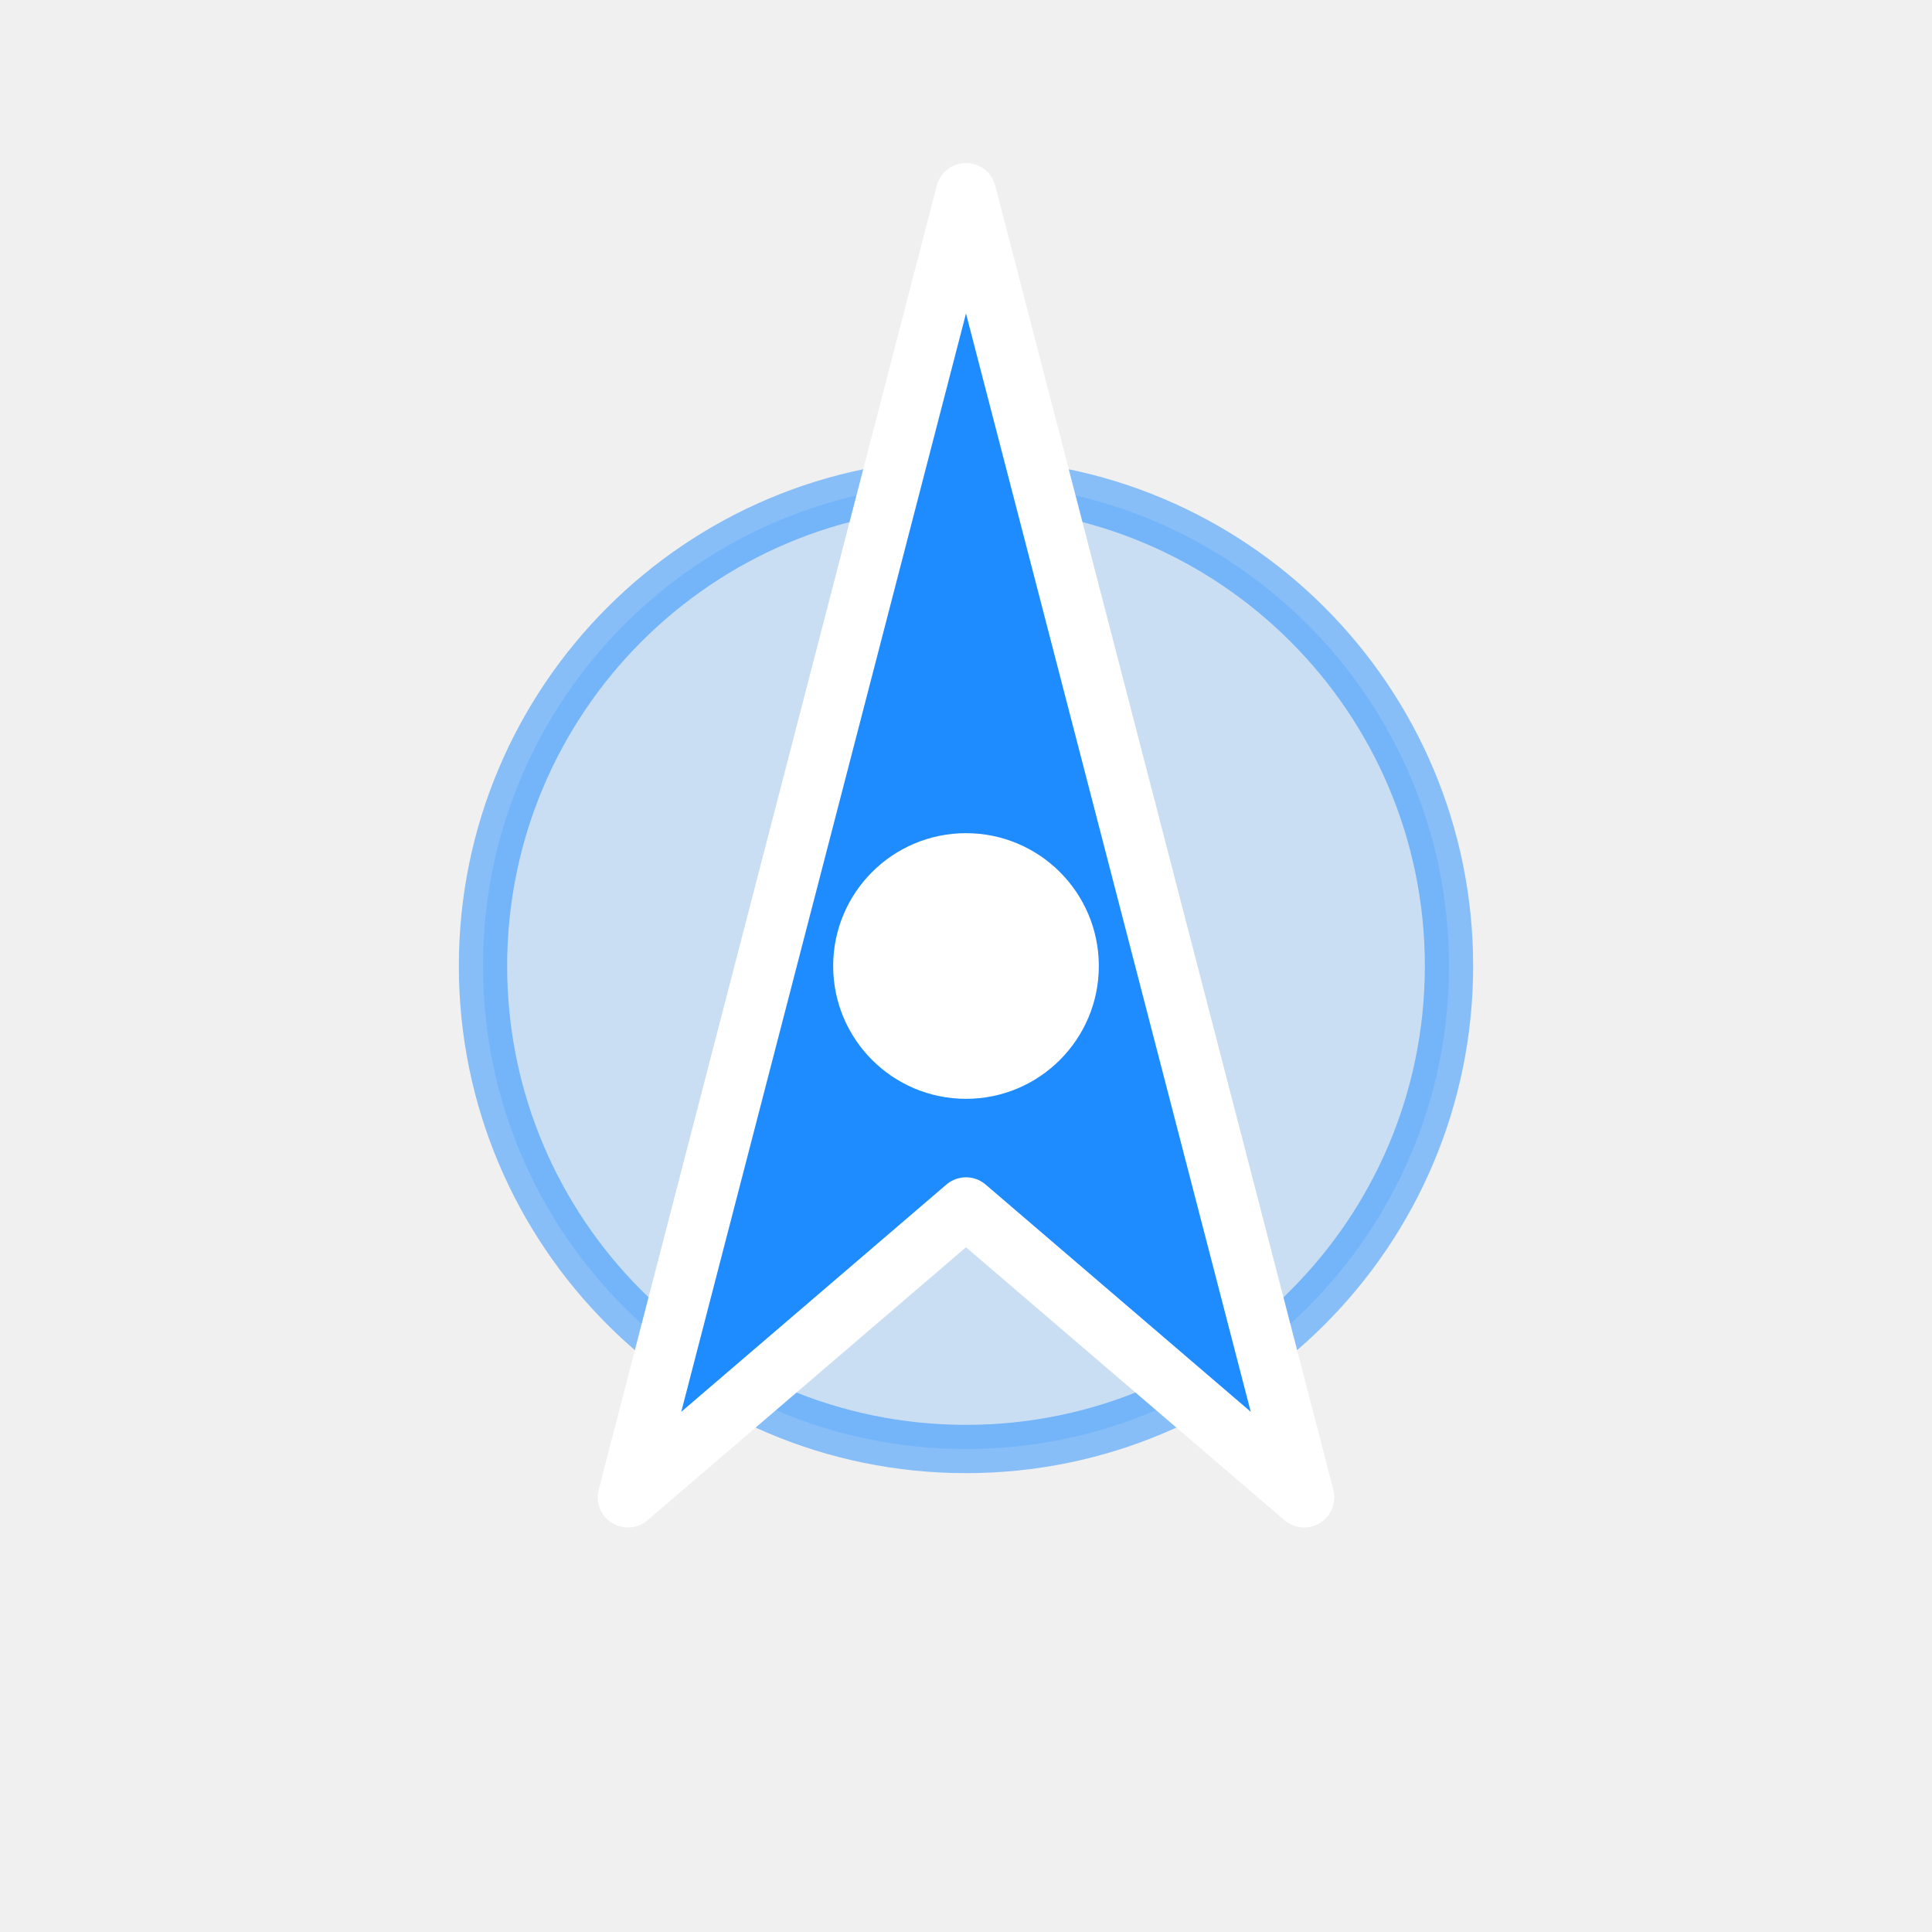
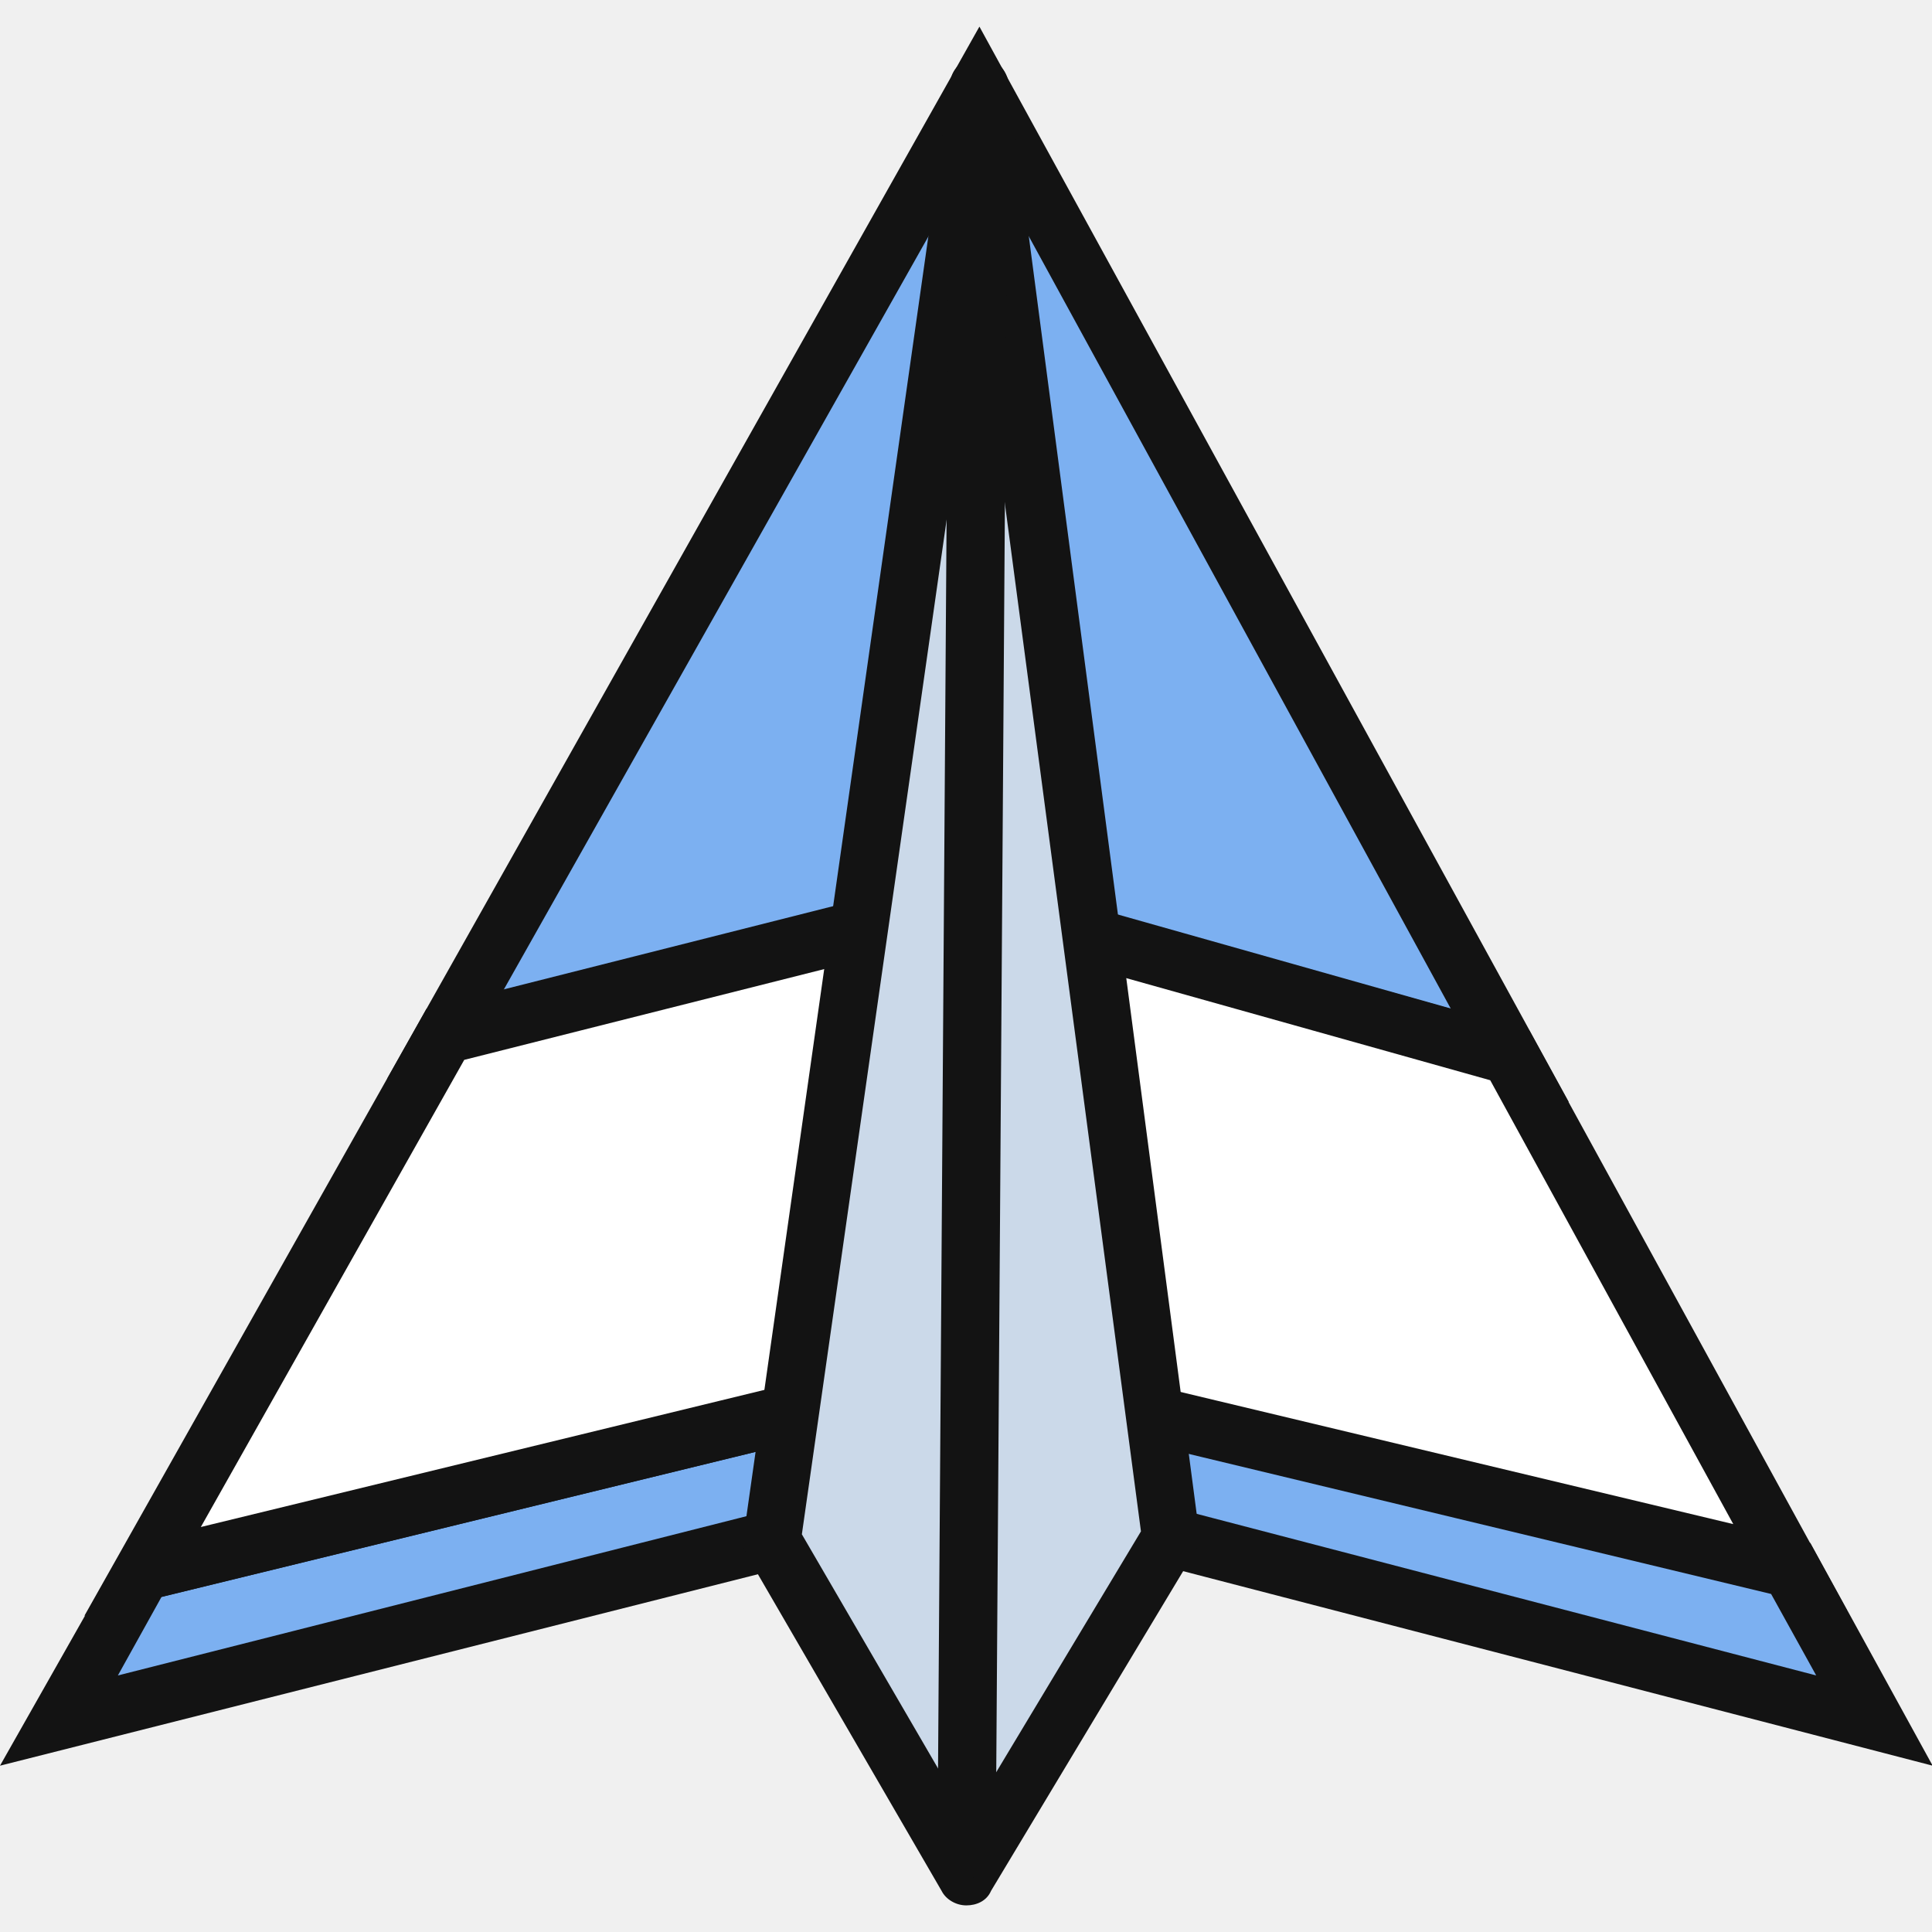
- <svg xmlns="http://www.w3.org/2000/svg" width="80" height="80" viewBox="0 0 80 80">
-   <circle cx="40" cy="40" r="20" fill="rgba(30,140,255,0.18)" stroke="rgba(30,140,255,0.5)" stroke-width="2" />
-   <polygon points="40,8 54,62 40,50 26,62" fill="#1e8cff" stroke="#ffffff" stroke-width="2.5" stroke-linejoin="round" />
-   <circle cx="40" cy="40" r="5.5" fill="#ffffff" />
+ <svg xmlns="http://www.w3.org/2000/svg" width="800px" height="800px" viewBox="0 -14.5 1053 1053" class="icon" version="1.1">
+   <path d="M823.325 560.781L533.813 32.521 242.714 549.676l283.96-72.18z" fill="#7CB0F1" />
+   <path d="M855.052 586.163L526.674 494.153l-315.687 79.318L533.813 0l321.239 586.163zM526.674 461.633l264.13 73.766L533.813 65.041l-259.371 460.046 252.232-63.455z" fill="#131313" />
+   <path d="M526.674 732.902L77.732 842.361 31.727 923.266l502.085-126.909 487.808 126.909-46.005-83.284z" fill="#7CB0F1" />
+   <path d="M1053.348 947.854l-519.535-134.841-533.813 134.841 67.421-118.978 459.253-111.839 460.046 109.459 66.627 121.357zM88.043 855.845l-23.796 42.832 469.565-118.978 456.081 118.978-24.589-44.418-438.631-105.493-438.631 107.08z" fill="#131313" />
+   <path d="M526.674 732.902l448.942 107.08-152.291-279.201-296.651-83.284-283.96 72.18-164.982 292.685z" fill="#FFFFFF" />
+   <path d="M46.005 866.156l186.398-330.758 295.064-74.559L833.636 547.297l172.914 315.687-479.876-114.218-480.669 117.391zM253.026 563.16l-143.566 254.612 417.215-101.527 418.008 99.941-132.462-241.921-285.546-80.112L253.026 563.16z" fill="#131313" />
+   <path d="M526.674 1008.136L420.387 824.911 533.813 32.521l103.907 790.804z" fill="#CBD9E9" />
+   <path d="M526.674 1024c-5.552 0-11.105-3.173-13.484-7.932L406.903 832.843c-1.586-3.173-2.38-6.345-1.586-10.311L517.949 30.141c0.793-7.932 7.932-13.484 15.864-13.484s14.277 5.552 15.864 13.484l103.907 790.804c0.793 3.173 0 7.139-2.38 10.311l-111.046 184.812c-2.38 5.552-7.932 7.932-13.484 7.932z m-89.63-202.262l90.423 155.464 94.389-157.05-88.837-671.033-95.975 672.62z" fill="#131313" />
+   <path d="M510.858 1008.533l6.671-975.616 31.727 0.214-6.663 975.616z" fill="#131313" />
</svg>
